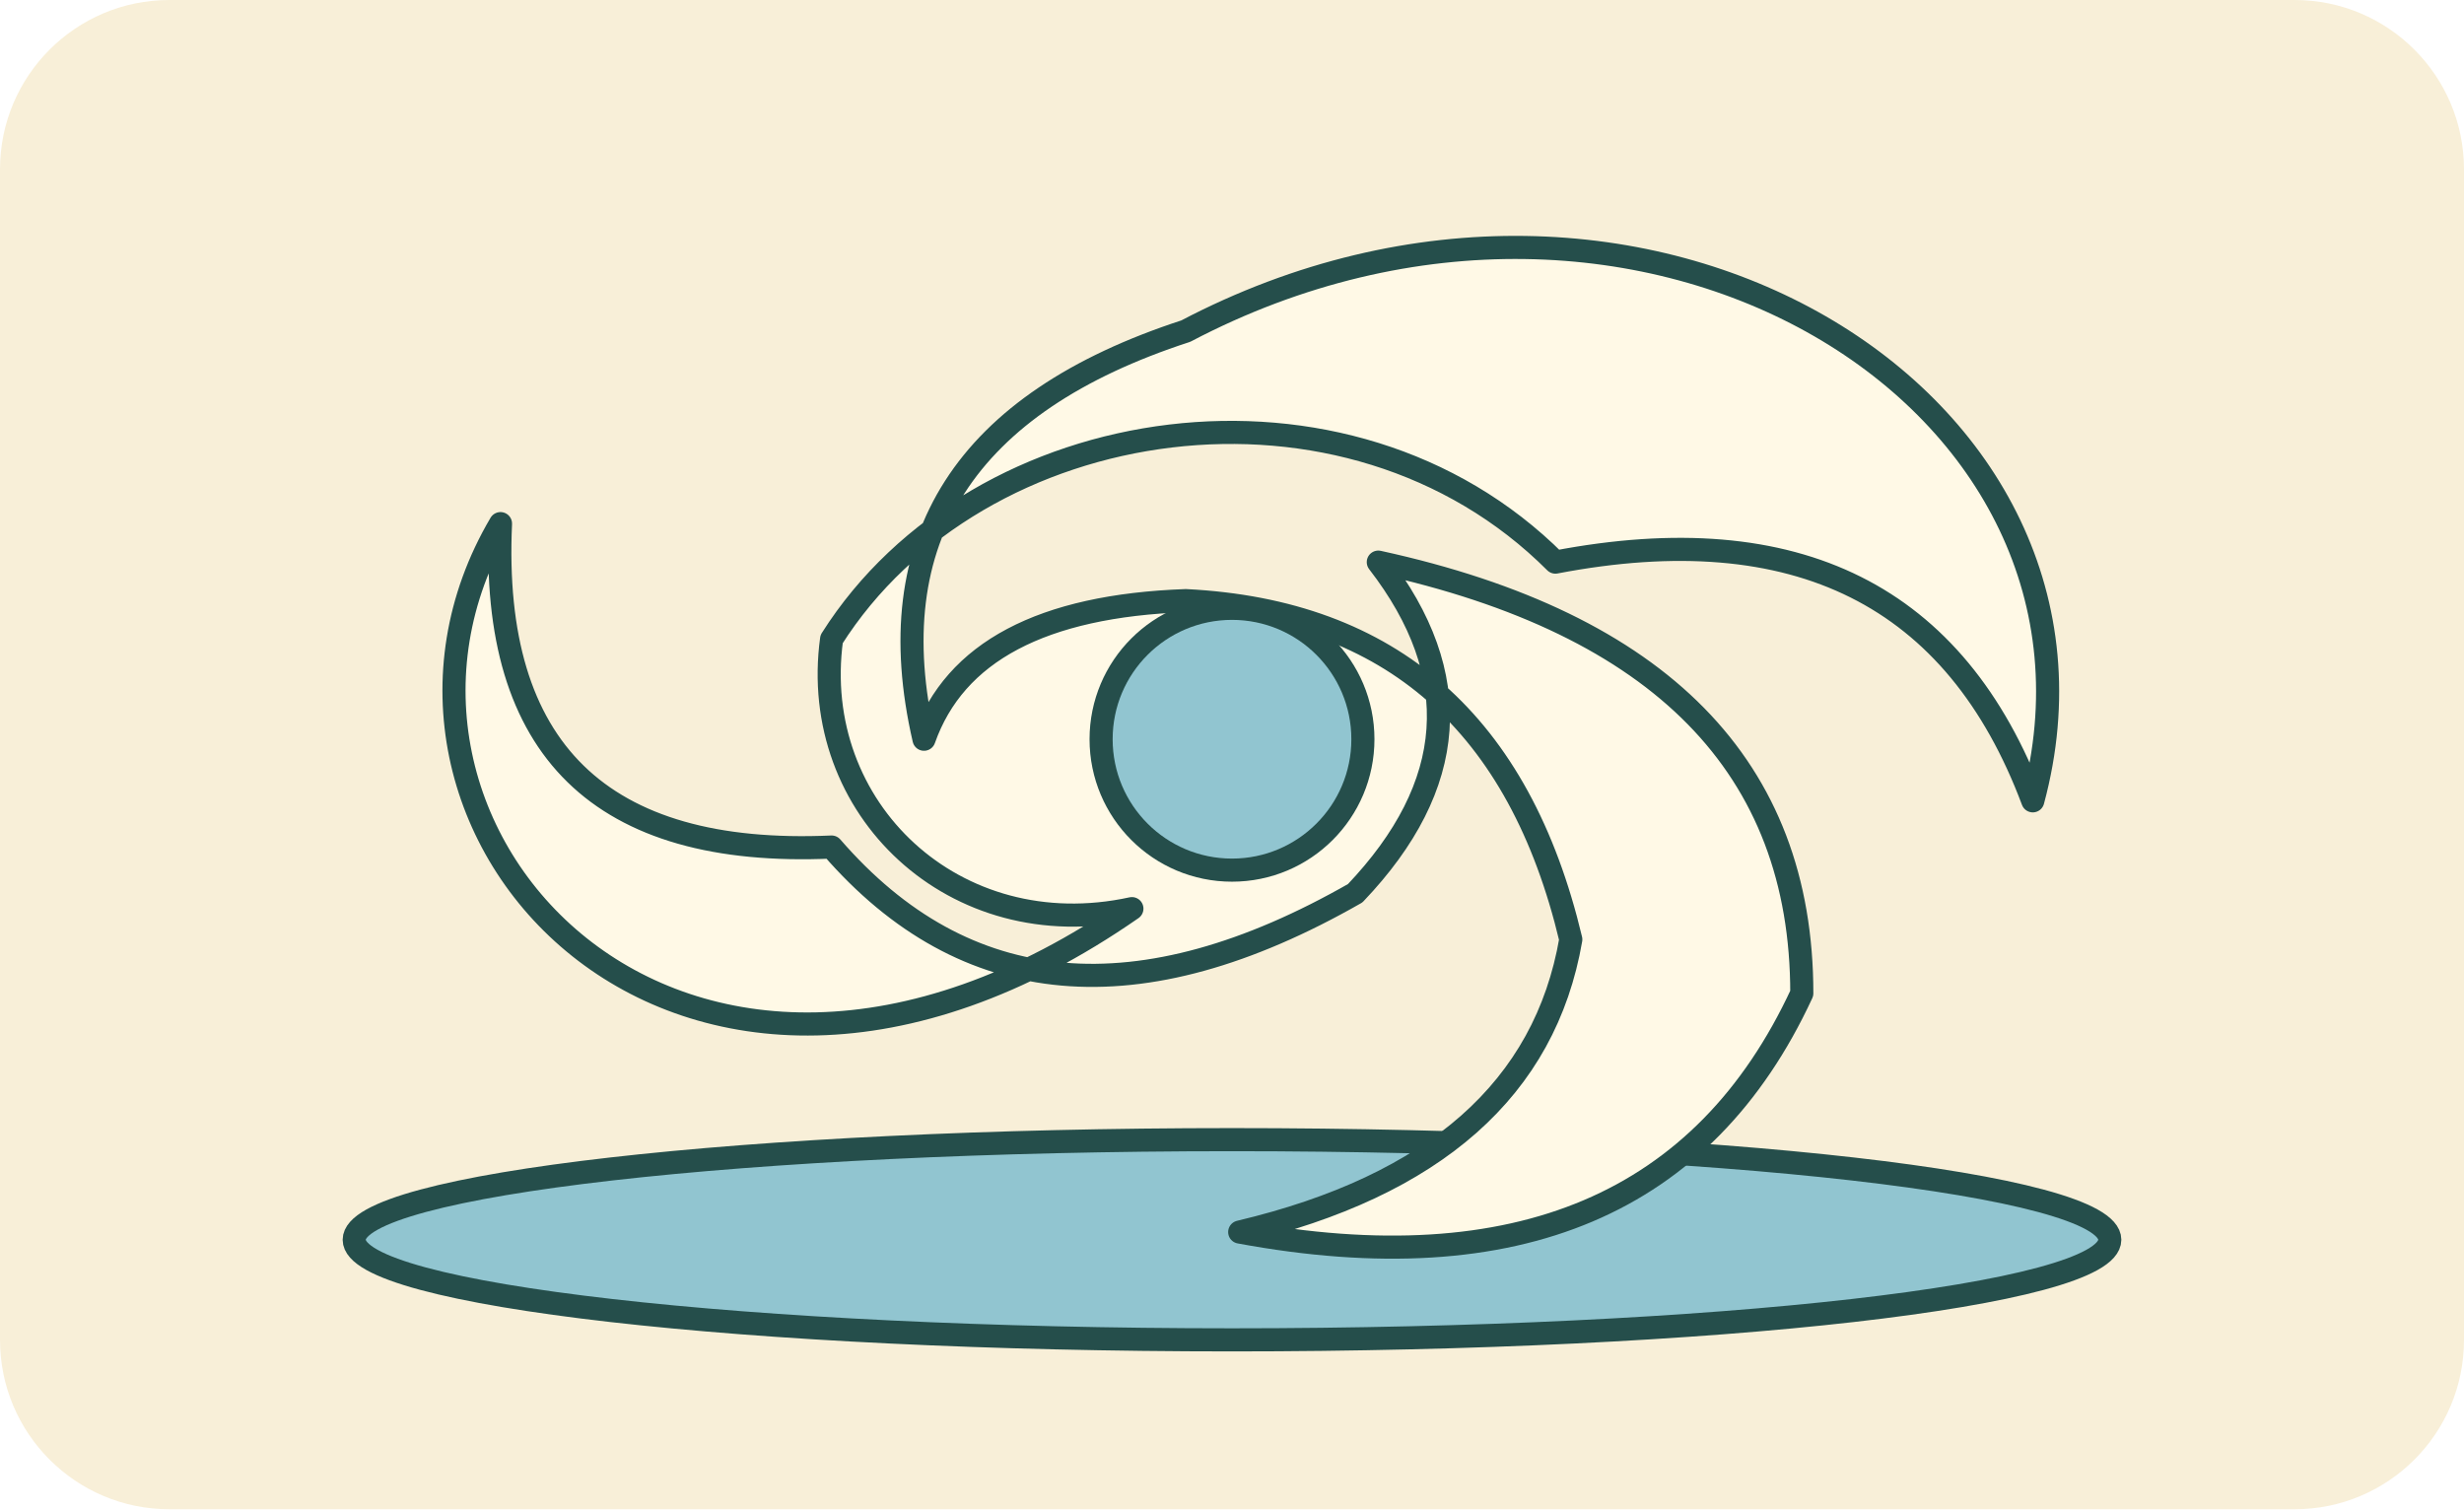
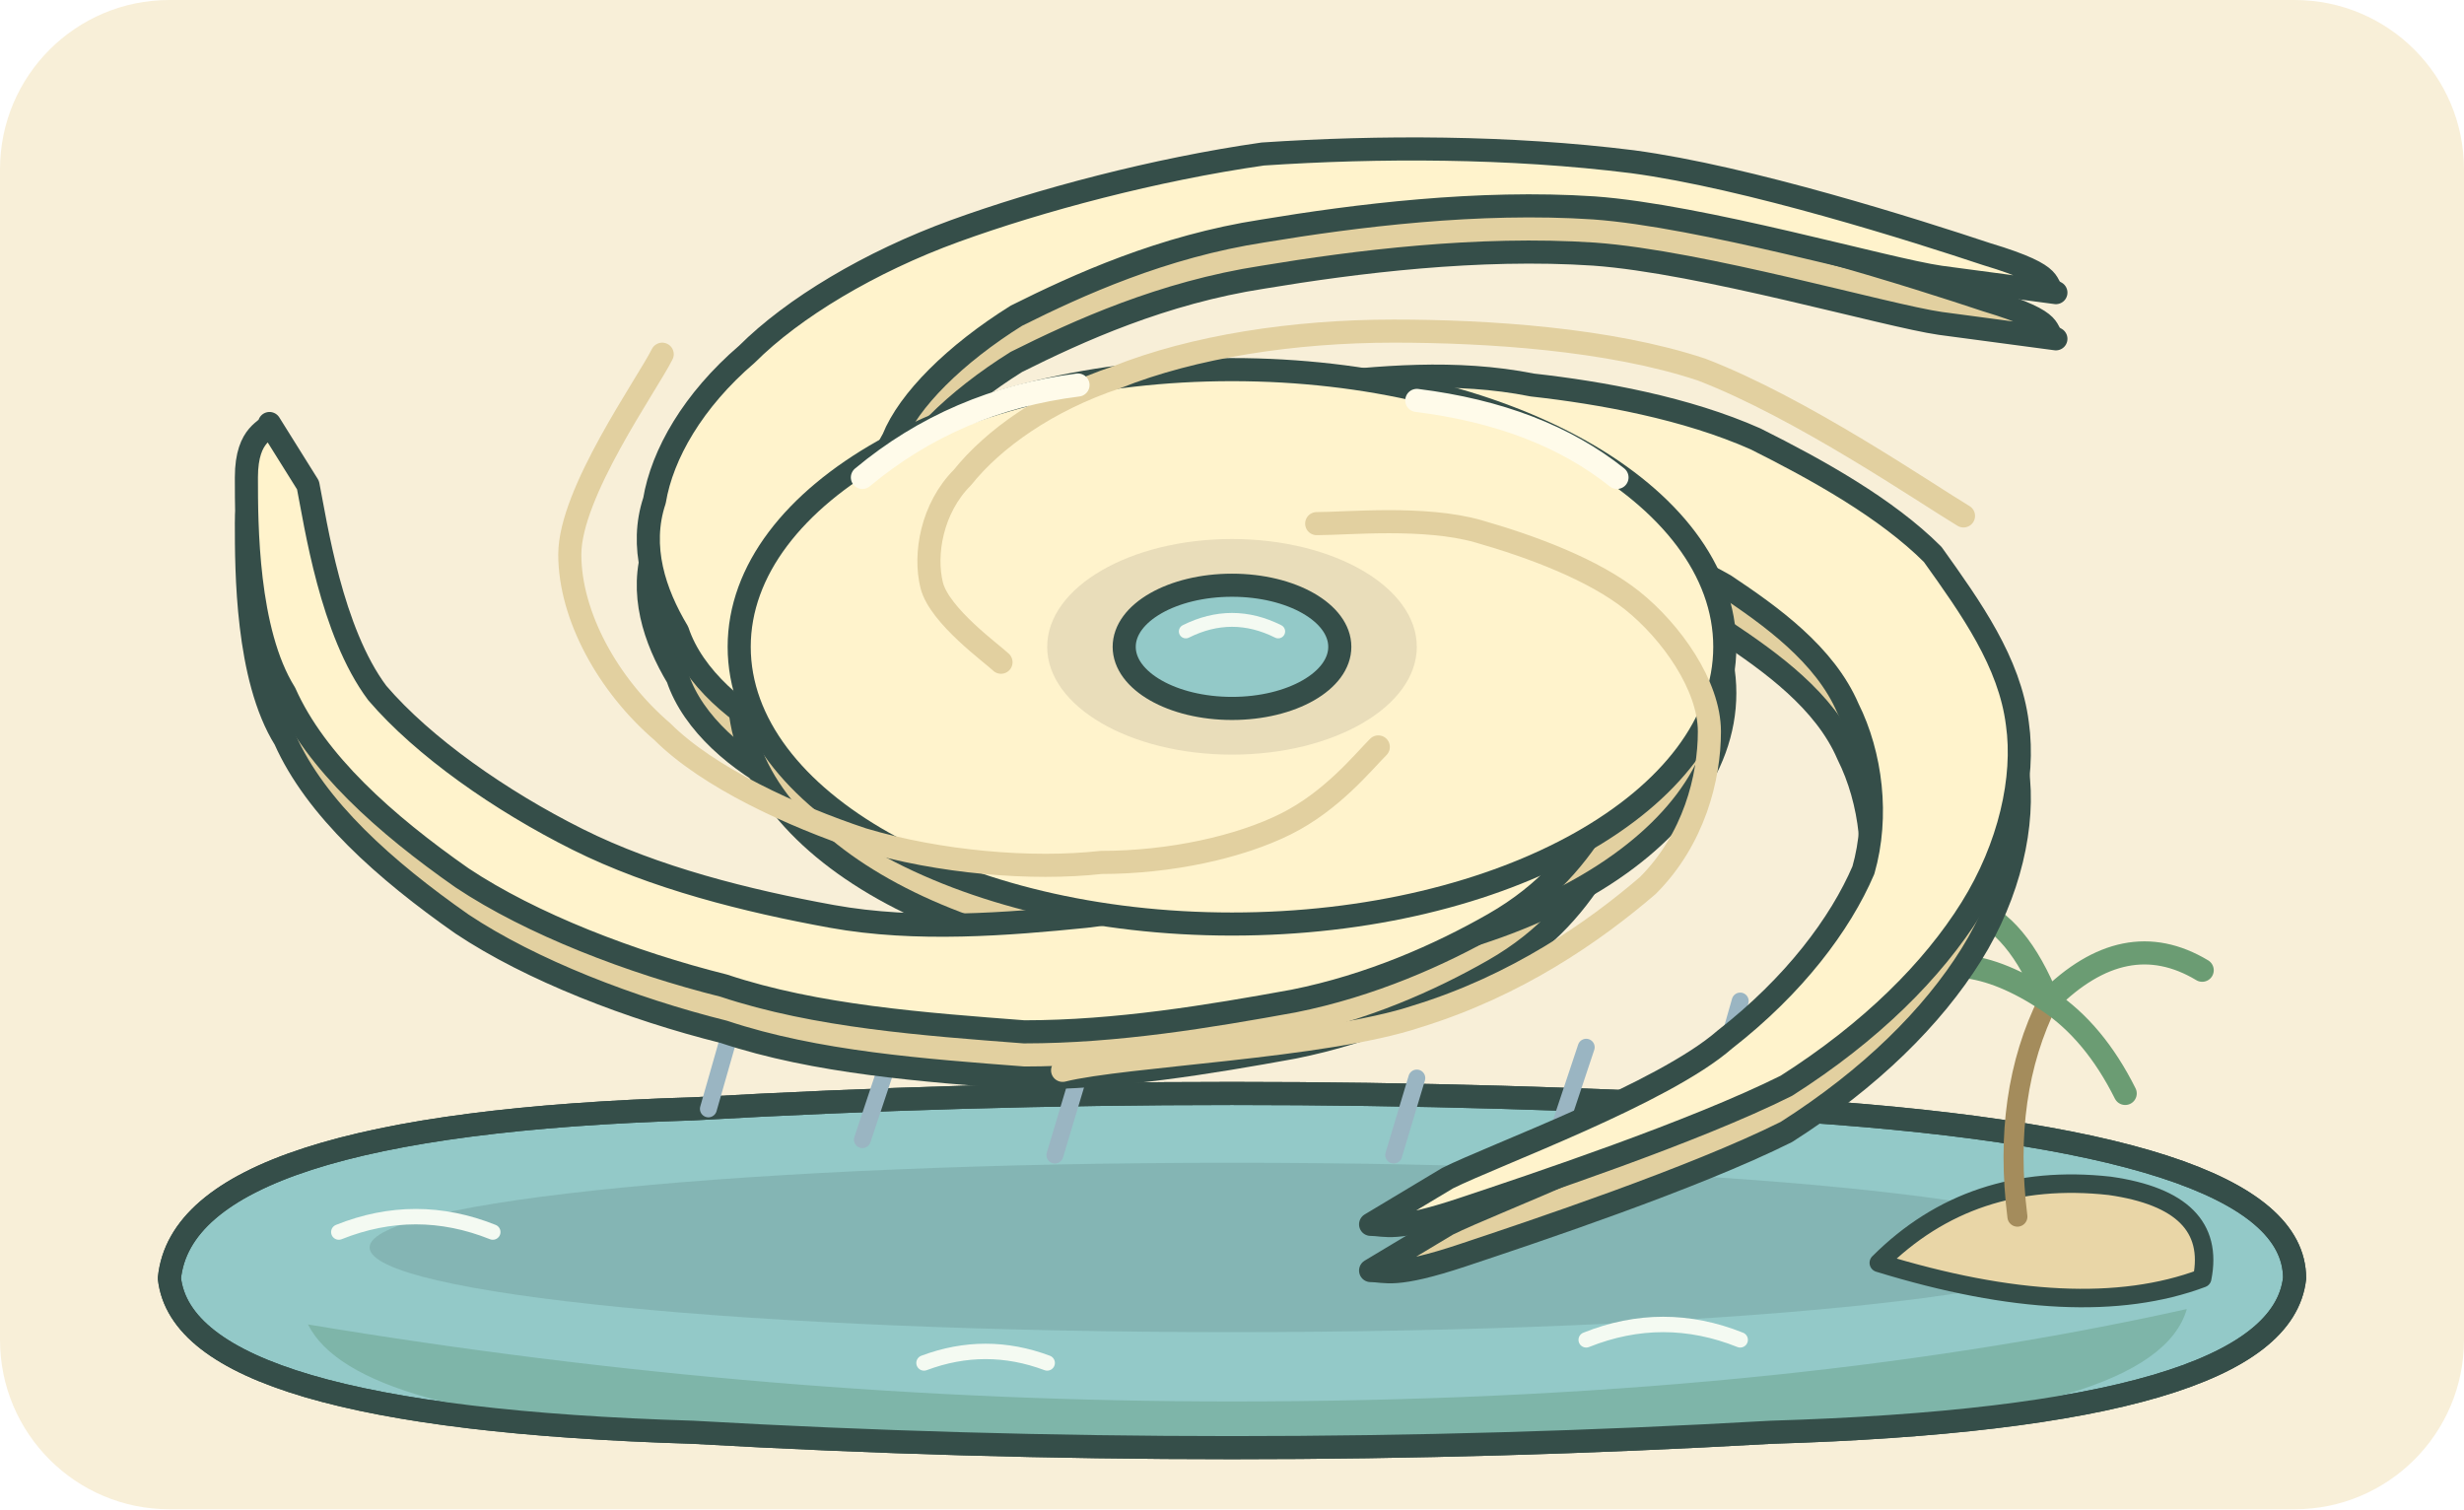
<svg xmlns="http://www.w3.org/2000/svg" viewBox="0 0 320 196" width="320" height="196" role="img" aria-labelledby="typhoons-art-title">
  <rect width="320" height="196" rx="22" fill="#F8EFD8" />
-   <g stroke="#254E4B" stroke-width="3" stroke-linecap="round" stroke-linejoin="round">
-     <ellipse cx="160" cy="161" rx="114" ry="13" fill="#91C5D0" />
-     <path d="M154 43C213 12 278 52 264 104q-15-40-62-31C175 46 127 53 108 83 105 105 124 123 147 118 88 159 42 107 65 68q-2 44 43 42 26 30 68 6 20-21 3-43 55 12 55 56-19 41-73 31 38-9 43-38-10-42-50-44-28 1-34 18-9-39 34-53Z" fill="#FFF9E6" />
-     <circle cx="160" cy="96" r="17" fill="#91C5D0" />
+   <g stroke="#354E49" stroke-width="3" stroke-linecap="round" stroke-linejoin="round">
+     <path d="M22 166Q24 146 90 144Q160 140 230 144Q298 148 298 166Q296 184 230 186Q160 190 90 186Q24 184 22 166Z" fill="#93C9C8" />
+     <path d="M40 172Q100 182 160 182Q230 182 284 170Q280 184 230 186Q160 190 90 186Q46 184 40 172Z" fill="#7EB5A9" stroke="none" />
+     <path d="M22 166Q24 146 90 144Q160 140 230 144Q298 148 298 166Q296 184 230 186Q160 190 90 186Q24 184 22 166Z" fill="none" />
+     <ellipse cx="160" cy="162" rx="112" ry="11" fill="#354E49" opacity=".16" stroke="none" />
+     <path d="M44 160q10-4 20 0M206 174q10-4 20 0M120 177q8-3 16 0" fill="none" stroke="#F4FAF2" stroke-width="2" />
+     <path d="M244 164Q256 152 274 154Q288 156 286 166Q270 172 244 164Z" fill="#E9D6A7" stroke-width="2.4" />
+     <path d="M262 158Q260 142 266 130" fill="none" stroke="#A48C5C" stroke-width="2.6" />
+     <path d="M266 130Q254 122 246 128M266 130Q276 120 286 126M266 130Q262 120 256 118M266 130Q272 134 276 142" fill="none" stroke="#6B9C73" stroke-width="3" />
+     <g fill="none" stroke="#9AB5C2" stroke-width="2.2">
+       <path d="M96 130l-4 14M116 136l-4 12M206 136l-4 12M226 130l-4 14M140 140l-3 10M184 140l-3 10" />
+     </g>
+     <path d="M210 93C209 95 211 102 208 106C205 111 201 116 194 120C187 124 178 128 168 130C157 132 145 134 133 134C120 133 106 132 94 128C82 125 69 120 60 114C50 107 41 99 37 90C32 82 32 68 32 62C32 56 35 56 35 55L40 63C41 68 43 82 49 90C55 97 65 104 75 109C85 114 97 117 108 119C119 121 131 120 141 119C150 118 159 115 165 112C170 109 174 104 176 101C178 97 176 94 177 92C178 90 180 88 181 88Z" fill="#E2D0A0" transform="translate(0 6)" />
+     <path d="M122 104C118 103 107 100 102 96C96 93 90 88 88 82C85 77 83 71 85 65C86 59 90 52 97 46C103 40 113 34 124 30C135 26 150 22 164 20C179 19 196 19 212 21C227 23 249 30 258 33C268 36 265 37 267 38L252 36C245 35 221 28 207 27C192 26 176 28 164 30C151 32 140 37 132 41C124 46 118 52 116 57C113 62 113 68 115 72C117 77 122 81 126 83C130 86 136 87 139 88C142 90 143 92 144 92Z" fill="#E2D0A0" transform="translate(0 6)" />
+     <path d="M148 56C152 55 162 51 170 50C179 49 189 48 199 50C208 51 219 53 228 57C236 61 245 66 251 72C256 79 261 86 262 94C263 101 261 110 256 118C251 126 243 134 232 141C220 147 199 154 190 157C181 160 180 159 178 159L188 153C194 150 216 142 224 135C233 128 239 120 242 113C244 106 243 98 240 92C237 85 230 80 224 76C217 72 208 69 201 68C193 67 184 67 178 68C172 69 168 71 164 72C160 73 157 72 155 72Z" fill="#E2D0A0" transform="translate(0 6)" />
+     <ellipse cx="160" cy="90" rx="64" ry="36" fill="#E2D0A0" />
+     <path d="M210 93C209 95 211 102 208 106C205 111 201 116 194 120C187 124 178 128 168 130C157 132 145 134 133 134C120 133 106 132 94 128C82 125 69 120 60 114C50 107 41 99 37 90C32 82 32 68 32 62C32 56 35 56 35 55L40 63C41 68 43 82 49 90C55 97 65 104 75 109C85 114 97 117 108 119C119 121 131 120 141 119C150 118 159 115 165 112C170 109 174 104 176 101C178 97 176 94 177 92C178 90 180 88 181 88Z" fill="#FFF3CC" />
+     <path d="M122 104C118 103 107 100 102 96C96 93 90 88 88 82C85 77 83 71 85 65C86 59 90 52 97 46C103 40 113 34 124 30C135 26 150 22 164 20C179 19 196 19 212 21C227 23 249 30 258 33C268 36 265 37 267 38L252 36C245 35 221 28 207 27C192 26 176 28 164 30C151 32 140 37 132 41C124 46 118 52 116 57C113 62 113 68 115 72C117 77 122 81 126 83C130 86 136 87 139 88C142 90 143 92 144 92Z" fill="#FFF3CC" />
+     <path d="M148 56C152 55 162 51 170 50C179 49 189 48 199 50C208 51 219 53 228 57C236 61 245 66 251 72C256 79 261 86 262 94C263 101 261 110 256 118C251 126 243 134 232 141C220 147 199 154 190 157C181 160 180 159 178 159L188 153C194 150 216 142 224 135C233 128 239 120 242 113C244 106 243 98 240 92C237 85 230 80 224 76C217 72 208 69 201 68C193 67 184 67 178 68C172 69 168 71 164 72C160 73 157 72 155 72Z" fill="#FFF3CC" />
+     <ellipse cx="160" cy="84" rx="64" ry="36" fill="#FFF3CC" />
+     <path d="M179 97C177 99 173 104 167 107C161 110 152 112 143 112C134 113 122 112 112 109C103 106 92 101 86 95C79 89 74 80 74 72C74 64 84 50 86 46 M130 86C129 85 122 80 121 76C120 72 121 66 125 62C129 57 136 52 145 49C155 45 168 43 181 43C193 43 209 44 221 48C234 53 250 64 255 67 M171 68C175 68 185 67 192 69C199 71 207 74 212 78C217 82 222 89 222 95C222 101 220 109 214 115C207 121 197 128 184 132C172 136 146 137 138 139" fill="none" stroke="#E2D0A0" stroke-width="3" />
+     <ellipse cx="160" cy="84" rx="24" ry="14" fill="#E9DDBA" stroke="none" />
+     <ellipse cx="160" cy="84" rx="14" ry="8" fill="#93C9C8" />
+     <path d="M154 82q6-3 12 0" fill="none" stroke="#F4FAF2" stroke-width="1.8" />
+     <path d="M112 62Q124 52 140 50M184 52Q200 54 210 62" fill="none" stroke="#FFFBEA" stroke-width="3" />
  </g>
</svg>
